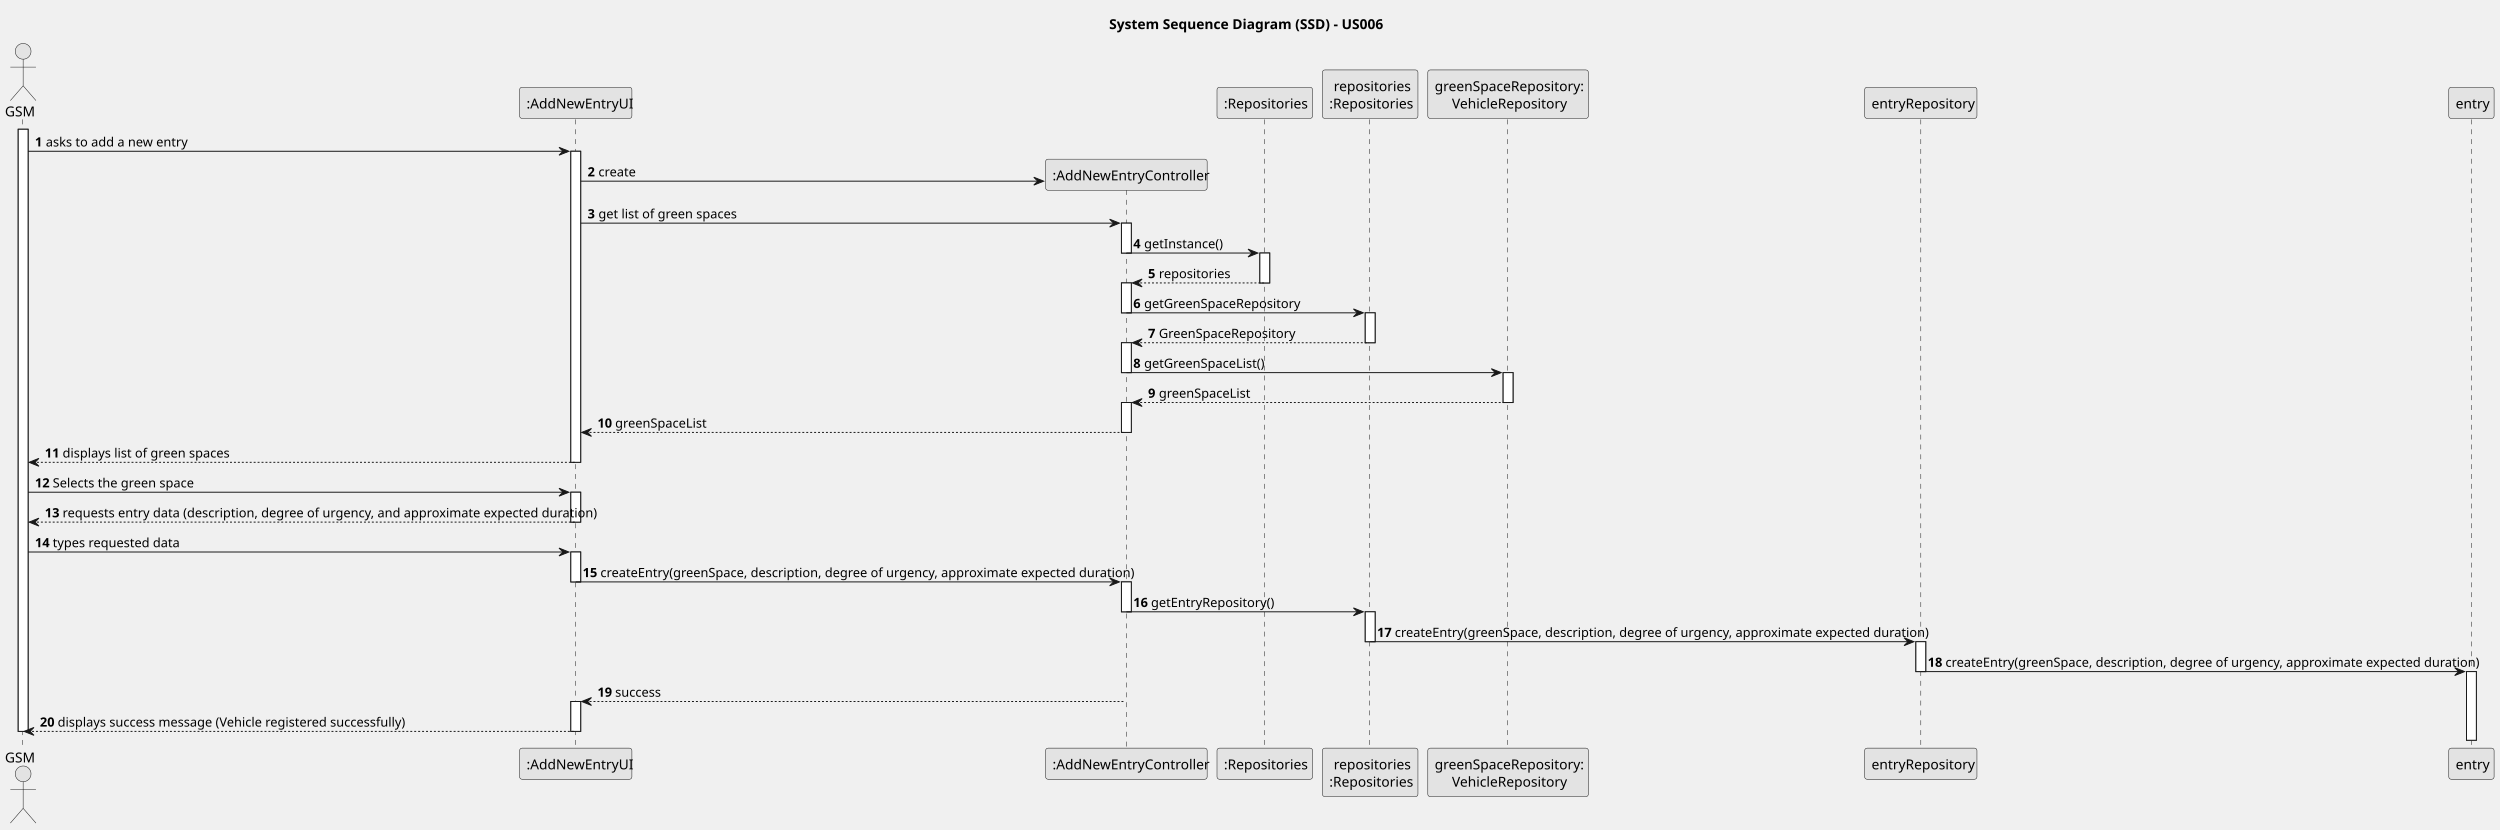
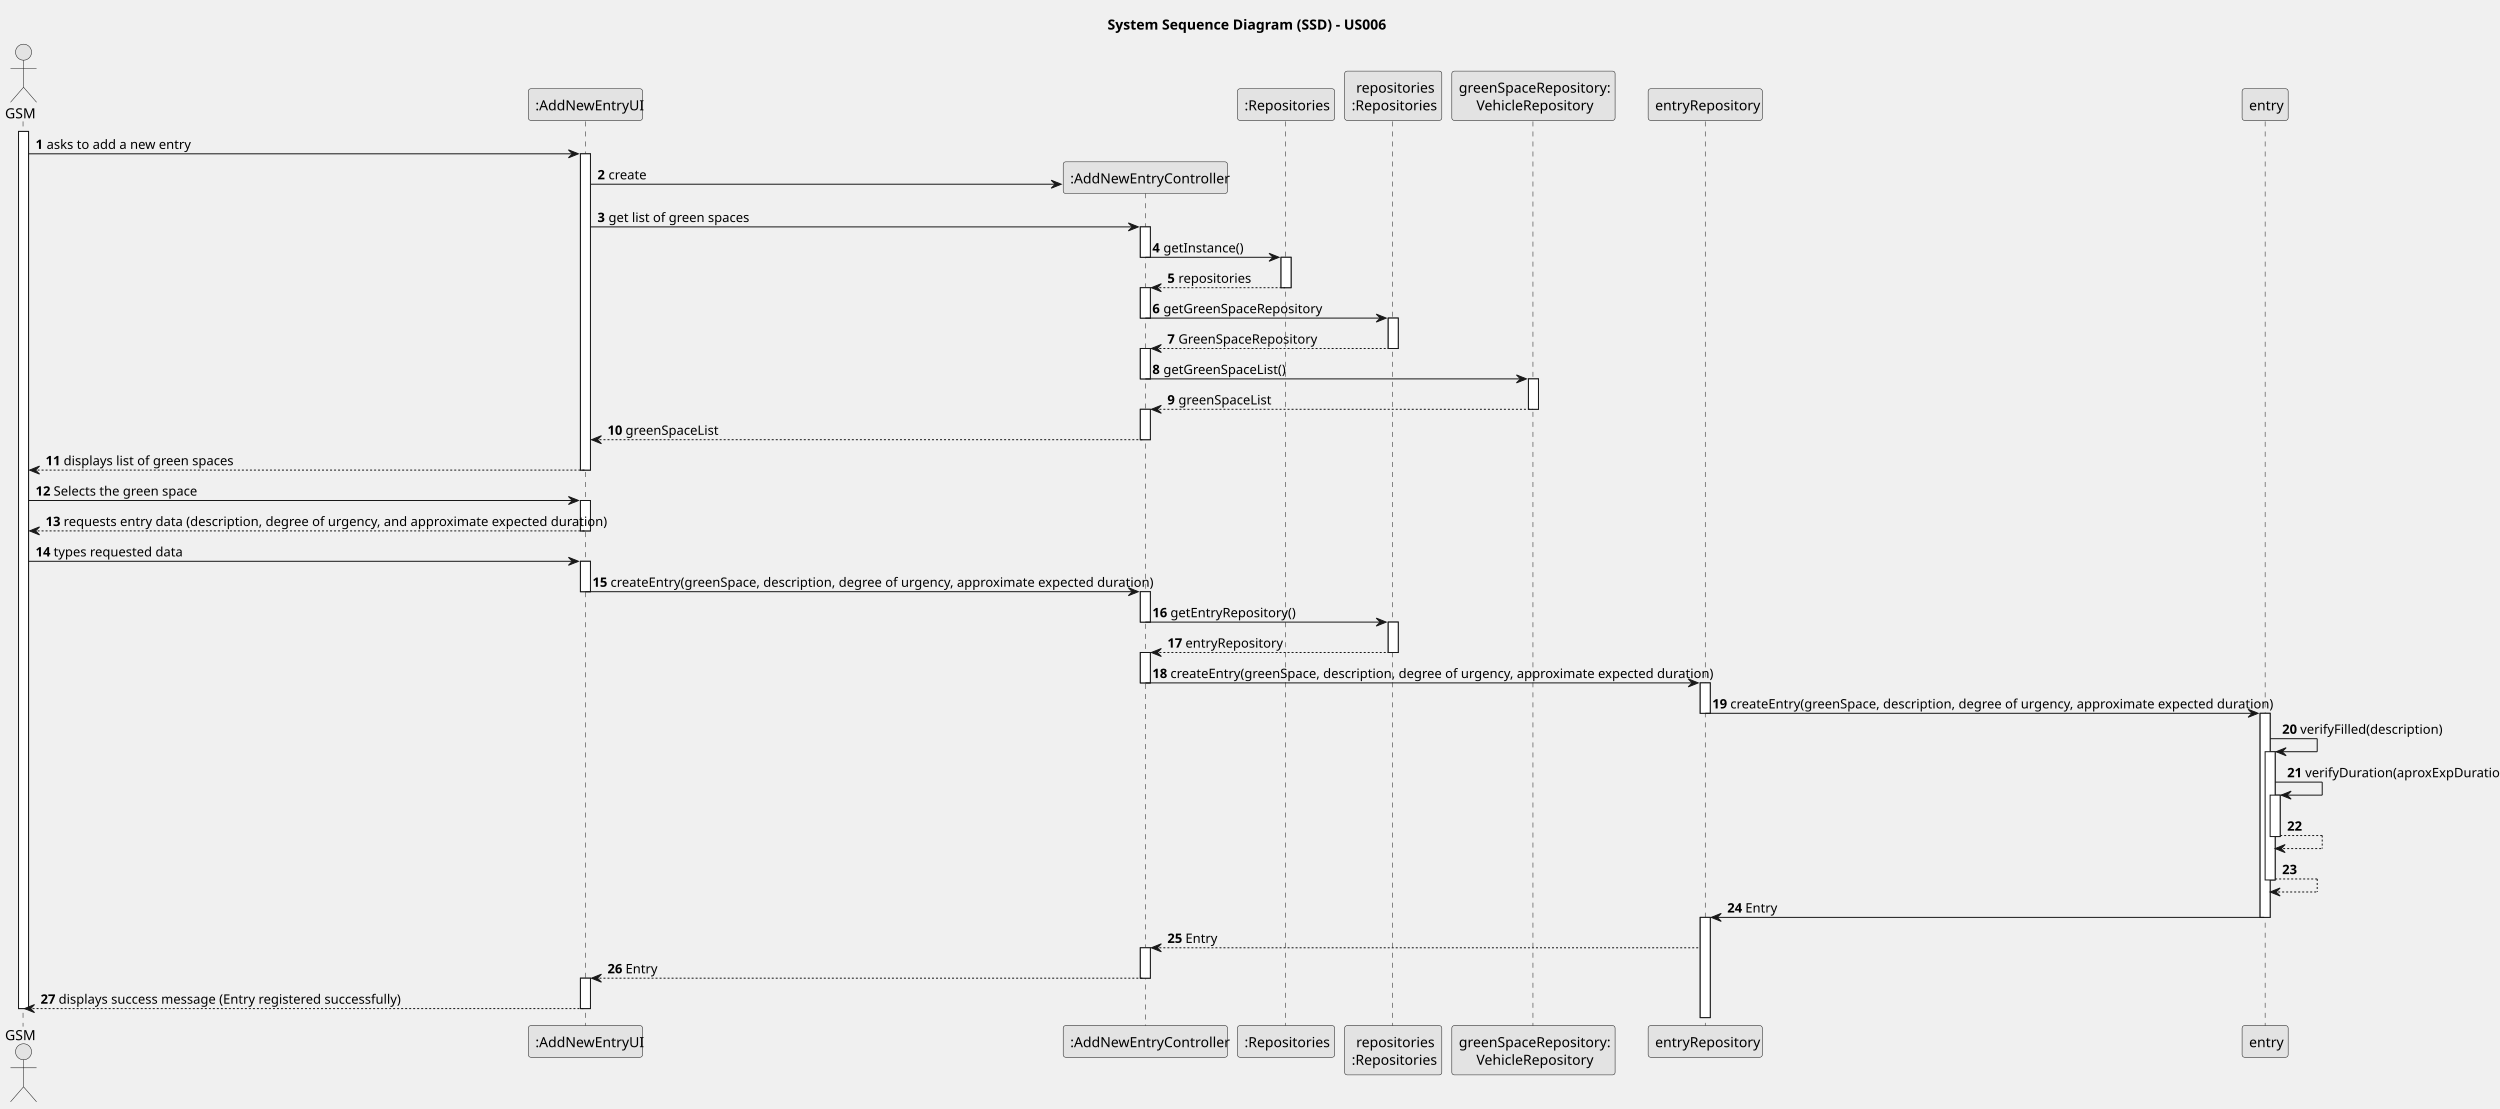
- <svg xmlns="http://www.w3.org/2000/svg" contentStyleType="text/css" height="842px" preserveAspectRatio="none" style="width:2538px;height:842px;background:#FFFFFF;" version="1.1" viewBox="0 0 2538 842" width="2538px" zoomAndPan="magnify">
+ <svg xmlns="http://www.w3.org/2000/svg" contentStyleType="text/css" height="1107px" preserveAspectRatio="none" style="width:2496px;height:1107px;background:#FFFFFF;" version="1.1" viewBox="0 0 2496 1107" width="2496px" zoomAndPan="magnify">
  <defs />
  <g>
-     <text fill="#000000" font-family="sans-serif" font-size="14" font-weight="bold" lengthAdjust="spacing" textLength="284" x="1126" y="29.533">System Sequence Diagram (SSD) - US006</text>
-     <rect fill="#FFFFFF" height="611.289" style="stroke:#181818;stroke-width:1.0;" width="10" x="18.5" y="131.219" />
+     <text fill="#000000" font-family="sans-serif" font-size="14" font-weight="bold" lengthAdjust="spacing" textLength="284" x="1105.75" y="29.533">System Sequence Diagram (SSD) - US006</text>
+     <rect fill="#FFFFFF" height="875.75" style="stroke:#181818;stroke-width:1.0;" width="10" x="18.5" y="131.219" />
    <rect fill="#FFFFFF" height="315.773" style="stroke:#181818;stroke-width:1.0;" width="10" x="579.5" y="153.57" />
    <rect fill="#FFFFFF" height="30.352" style="stroke:#181818;stroke-width:1.0;" width="10" x="579.5" y="499.695" />
    <rect fill="#FFFFFF" height="30.352" style="stroke:#181818;stroke-width:1.0;" width="10" x="579.5" y="560.398" />
-     <rect fill="#FFFFFF" height="30.352" style="stroke:#181818;stroke-width:1.0;" width="10" x="579.5" y="712.156" />
+     <rect fill="#FFFFFF" height="30.352" style="stroke:#181818;stroke-width:1.0;" width="10" x="579.5" y="976.617" />
    <rect fill="#FFFFFF" height="30.352" style="stroke:#181818;stroke-width:1.0;" width="10" x="1138.5" y="226.531" />
    <rect fill="#FFFFFF" height="30.352" style="stroke:#181818;stroke-width:1.0;" width="10" x="1138.5" y="287.234" />
    <rect fill="#FFFFFF" height="30.352" style="stroke:#181818;stroke-width:1.0;" width="10" x="1138.5" y="347.938" />
    <rect fill="#FFFFFF" height="30.352" style="stroke:#181818;stroke-width:1.0;" width="10" x="1138.5" y="408.641" />
    <rect fill="#FFFFFF" height="30.352" style="stroke:#181818;stroke-width:1.0;" width="10" x="1138.5" y="590.75" />
+     <rect fill="#FFFFFF" height="30.352" style="stroke:#181818;stroke-width:1.0;" width="10" x="1138.5" y="651.453" />
+     <rect fill="#FFFFFF" height="30.352" style="stroke:#181818;stroke-width:1.0;" width="10" x="1138.5" y="946.266" />
    <rect fill="#FFFFFF" height="30.352" style="stroke:#181818;stroke-width:1.0;" width="10" x="1279" y="256.883" />
    <rect fill="#FFFFFF" height="30.352" style="stroke:#181818;stroke-width:1.0;" width="10" x="1386" y="317.586" />
    <rect fill="#FFFFFF" height="30.352" style="stroke:#181818;stroke-width:1.0;" width="10" x="1386" y="621.102" />
    <rect fill="#FFFFFF" height="30.352" style="stroke:#181818;stroke-width:1.0;" width="10" x="1526" y="378.289" />
-     <rect fill="#FFFFFF" height="30.352" style="stroke:#181818;stroke-width:1.0;" width="10" x="1945" y="651.453" />
-     <rect fill="#FFFFFF" height="69.703" style="stroke:#181818;stroke-width:1.0;" width="10" x="2504" y="681.805" />
-     <line style="stroke:#181818;stroke-width:0.5;stroke-dasharray:5.0,5.0;" x1="23" x2="23" y1="121.219" y2="760.508" />
-     <line style="stroke:#181818;stroke-width:0.5;stroke-dasharray:5.0,5.0;" x1="584.5" x2="584.5" y1="121.219" y2="760.508" />
-     <line style="stroke:#181818;stroke-width:0.5;stroke-dasharray:5.0,5.0;" x1="1143.5" x2="1143.5" y1="192.875" y2="760.508" />
-     <line style="stroke:#181818;stroke-width:0.5;stroke-dasharray:5.0,5.0;" x1="1283.5" x2="1283.5" y1="121.219" y2="760.508" />
-     <line style="stroke:#181818;stroke-width:0.5;stroke-dasharray:5.0,5.0;" x1="1390.5" x2="1390.5" y1="121.219" y2="760.508" />
-     <line style="stroke:#181818;stroke-width:0.5;stroke-dasharray:5.0,5.0;" x1="1530.5" x2="1530.5" y1="121.219" y2="760.508" />
-     <line style="stroke:#181818;stroke-width:0.5;stroke-dasharray:5.0,5.0;" x1="1950" x2="1950" y1="121.219" y2="760.508" />
-     <line style="stroke:#181818;stroke-width:0.5;stroke-dasharray:5.0,5.0;" x1="2509" x2="2509" y1="121.219" y2="760.508" />
+     <rect fill="#FFFFFF" height="30.352" style="stroke:#181818;stroke-width:1.0;" width="10" x="1697.5" y="681.805" />
+     <rect fill="#FFFFFF" height="100.055" style="stroke:#181818;stroke-width:1.0;" width="10" x="1697.5" y="915.914" />
+     <rect fill="#FFFFFF" height="203.758" style="stroke:#181818;stroke-width:1.0;" width="10" x="2256.5" y="712.156" />
+     <rect fill="#FFFFFF" height="128.055" style="stroke:#181818;stroke-width:1.0;" width="10" x="2261.5" y="750.508" />
+     <rect fill="#FFFFFF" height="41.352" style="stroke:#181818;stroke-width:1.0;" width="10" x="2266.5" y="793.859" />
+     <line style="stroke:#181818;stroke-width:0.5;stroke-dasharray:5.0,5.0;" x1="23" x2="23" y1="121.219" y2="1024.969" />
+     <line style="stroke:#181818;stroke-width:0.5;stroke-dasharray:5.0,5.0;" x1="584.5" x2="584.5" y1="121.219" y2="1024.969" />
+     <line style="stroke:#181818;stroke-width:0.5;stroke-dasharray:5.0,5.0;" x1="1143.5" x2="1143.5" y1="192.875" y2="1024.969" />
+     <line style="stroke:#181818;stroke-width:0.5;stroke-dasharray:5.0,5.0;" x1="1283.5" x2="1283.5" y1="121.219" y2="1024.969" />
+     <line style="stroke:#181818;stroke-width:0.5;stroke-dasharray:5.0,5.0;" x1="1390.5" x2="1390.5" y1="121.219" y2="1024.969" />
+     <line style="stroke:#181818;stroke-width:0.5;stroke-dasharray:5.0,5.0;" x1="1530.5" x2="1530.5" y1="121.219" y2="1024.969" />
+     <line style="stroke:#181818;stroke-width:0.5;stroke-dasharray:5.0,5.0;" x1="1702.5" x2="1702.5" y1="121.219" y2="1024.969" />
+     <line style="stroke:#181818;stroke-width:0.5;stroke-dasharray:5.0,5.0;" x1="2261.5" x2="2261.5" y1="121.219" y2="1024.969" />
    <text fill="#000000" font-family="sans-serif" font-size="14" lengthAdjust="spacing" textLength="31" x="5" y="118.143">GSM</text>
    <ellipse cx="23.5" cy="52.109" fill="#E3E3E3" rx="8" ry="8" style="stroke:#181818;stroke-width:0.5;" />
    <path d="M23.5,60.109 L23.5,87.109 M10.5,68.109 L36.5,68.109 M23.5,87.109 L10.5,102.109 M23.5,87.109 L36.5,102.109 " fill="none" style="stroke:#181818;stroke-width:0.5;" />
-     <text fill="#000000" font-family="sans-serif" font-size="14" lengthAdjust="spacing" textLength="31" x="5" y="774.041">GSM</text>
-     <ellipse cx="23.5" cy="785.617" fill="#E3E3E3" rx="8" ry="8" style="stroke:#181818;stroke-width:0.5;" />
-     <path d="M23.5,793.617 L23.5,820.617 M10.5,801.617 L36.5,801.617 M23.5,820.617 L10.5,835.617 M23.5,820.617 L36.5,835.617 " fill="none" style="stroke:#181818;stroke-width:0.5;" />
+     <text fill="#000000" font-family="sans-serif" font-size="14" lengthAdjust="spacing" textLength="31" x="5" y="1038.502">GSM</text>
+     <ellipse cx="23.5" cy="1050.078" fill="#E3E3E3" rx="8" ry="8" style="stroke:#181818;stroke-width:0.5;" />
+     <path d="M23.5,1058.078 L23.5,1085.078 M10.5,1066.078 L36.5,1066.078 M23.5,1085.078 L10.5,1100.078 M23.5,1085.078 L36.5,1100.078 " fill="none" style="stroke:#181818;stroke-width:0.5;" />
    <rect fill="#E3E3E3" height="31.609" rx="2.5" ry="2.5" style="stroke:#181818;stroke-width:0.5;" width="114" x="527.5" y="88.609" />
    <text fill="#000000" font-family="sans-serif" font-size="14" lengthAdjust="spacing" textLength="100" x="534.5" y="110.143">:AddNewEntryUI</text>
-     <rect fill="#E3E3E3" height="31.609" rx="2.5" ry="2.5" style="stroke:#181818;stroke-width:0.5;" width="114" x="527.5" y="759.508" />
-     <text fill="#000000" font-family="sans-serif" font-size="14" lengthAdjust="spacing" textLength="100" x="534.5" y="781.041">:AddNewEntryUI</text>
-     <rect fill="#E3E3E3" height="31.609" rx="2.5" ry="2.5" style="stroke:#181818;stroke-width:0.5;" width="164" x="1061.5" y="759.508" />
-     <text fill="#000000" font-family="sans-serif" font-size="14" lengthAdjust="spacing" textLength="150" x="1068.5" y="781.041">:AddNewEntryController</text>
+     <rect fill="#E3E3E3" height="31.609" rx="2.5" ry="2.5" style="stroke:#181818;stroke-width:0.5;" width="114" x="527.5" y="1023.969" />
+     <text fill="#000000" font-family="sans-serif" font-size="14" lengthAdjust="spacing" textLength="100" x="534.5" y="1045.502">:AddNewEntryUI</text>
+     <rect fill="#E3E3E3" height="31.609" rx="2.5" ry="2.5" style="stroke:#181818;stroke-width:0.5;" width="164" x="1061.5" y="1023.969" />
+     <text fill="#000000" font-family="sans-serif" font-size="14" lengthAdjust="spacing" textLength="150" x="1068.5" y="1045.502">:AddNewEntryController</text>
    <rect fill="#E3E3E3" height="31.609" rx="2.5" ry="2.5" style="stroke:#181818;stroke-width:0.5;" width="97" x="1235.5" y="88.609" />
    <text fill="#000000" font-family="sans-serif" font-size="14" lengthAdjust="spacing" textLength="83" x="1242.5" y="110.143">:Repositories</text>
-     <rect fill="#E3E3E3" height="31.609" rx="2.5" ry="2.5" style="stroke:#181818;stroke-width:0.5;" width="97" x="1235.5" y="759.508" />
-     <text fill="#000000" font-family="sans-serif" font-size="14" lengthAdjust="spacing" textLength="83" x="1242.5" y="781.041">:Repositories</text>
+     <rect fill="#E3E3E3" height="31.609" rx="2.5" ry="2.5" style="stroke:#181818;stroke-width:0.5;" width="97" x="1235.5" y="1023.969" />
+     <text fill="#000000" font-family="sans-serif" font-size="14" lengthAdjust="spacing" textLength="83" x="1242.5" y="1045.502">:Repositories</text>
    <rect fill="#E3E3E3" height="49.219" rx="2.5" ry="2.5" style="stroke:#181818;stroke-width:0.5;" width="97" x="1342.5" y="71" />
    <text fill="#000000" font-family="sans-serif" font-size="14" lengthAdjust="spacing" textLength="74" x="1354" y="92.533">repositories</text>
    <text fill="#000000" font-family="sans-serif" font-size="14" lengthAdjust="spacing" textLength="83" x="1349.5" y="110.143">:Repositories</text>
-     <rect fill="#E3E3E3" height="49.219" rx="2.5" ry="2.5" style="stroke:#181818;stroke-width:0.5;" width="97" x="1342.5" y="759.508" />
-     <text fill="#000000" font-family="sans-serif" font-size="14" lengthAdjust="spacing" textLength="74" x="1354" y="781.041">repositories</text>
-     <text fill="#000000" font-family="sans-serif" font-size="14" lengthAdjust="spacing" textLength="83" x="1349.5" y="798.65">:Repositories</text>
+     <rect fill="#E3E3E3" height="49.219" rx="2.5" ry="2.5" style="stroke:#181818;stroke-width:0.5;" width="97" x="1342.5" y="1023.969" />
+     <text fill="#000000" font-family="sans-serif" font-size="14" lengthAdjust="spacing" textLength="74" x="1354" y="1045.502">repositories</text>
+     <text fill="#000000" font-family="sans-serif" font-size="14" lengthAdjust="spacing" textLength="83" x="1349.5" y="1063.111">:Repositories</text>
    <rect fill="#E3E3E3" height="49.219" rx="2.5" ry="2.5" style="stroke:#181818;stroke-width:0.5;" width="163" x="1449.5" y="71" />
    <text fill="#000000" font-family="sans-serif" font-size="14" lengthAdjust="spacing" textLength="149" x="1456.5" y="92.533">greenSpaceRepository:</text>
    <text fill="#000000" font-family="sans-serif" font-size="14" lengthAdjust="spacing" textLength="114" x="1474" y="110.143">VehicleRepository</text>
-     <rect fill="#E3E3E3" height="49.219" rx="2.5" ry="2.5" style="stroke:#181818;stroke-width:0.5;" width="163" x="1449.5" y="759.508" />
-     <text fill="#000000" font-family="sans-serif" font-size="14" lengthAdjust="spacing" textLength="149" x="1456.5" y="781.041">greenSpaceRepository:</text>
-     <text fill="#000000" font-family="sans-serif" font-size="14" lengthAdjust="spacing" textLength="114" x="1474" y="798.65">VehicleRepository</text>
-     <rect fill="#E3E3E3" height="31.609" rx="2.5" ry="2.5" style="stroke:#181818;stroke-width:0.5;" width="114" x="1893" y="88.609" />
-     <text fill="#000000" font-family="sans-serif" font-size="14" lengthAdjust="spacing" textLength="100" x="1900" y="110.143">entryRepository</text>
-     <rect fill="#E3E3E3" height="31.609" rx="2.5" ry="2.5" style="stroke:#181818;stroke-width:0.5;" width="114" x="1893" y="759.508" />
-     <text fill="#000000" font-family="sans-serif" font-size="14" lengthAdjust="spacing" textLength="100" x="1900" y="781.041">entryRepository</text>
-     <rect fill="#E3E3E3" height="31.609" rx="2.5" ry="2.5" style="stroke:#181818;stroke-width:0.5;" width="46" x="2486" y="88.609" />
-     <text fill="#000000" font-family="sans-serif" font-size="14" lengthAdjust="spacing" textLength="32" x="2493" y="110.143">entry</text>
-     <rect fill="#E3E3E3" height="31.609" rx="2.5" ry="2.5" style="stroke:#181818;stroke-width:0.5;" width="46" x="2486" y="759.508" />
-     <text fill="#000000" font-family="sans-serif" font-size="14" lengthAdjust="spacing" textLength="32" x="2493" y="781.041">entry</text>
-     <rect fill="#FFFFFF" height="611.289" style="stroke:#181818;stroke-width:1.0;" width="10" x="18.5" y="131.219" />
+     <rect fill="#E3E3E3" height="49.219" rx="2.5" ry="2.5" style="stroke:#181818;stroke-width:0.5;" width="163" x="1449.5" y="1023.969" />
+     <text fill="#000000" font-family="sans-serif" font-size="14" lengthAdjust="spacing" textLength="149" x="1456.5" y="1045.502">greenSpaceRepository:</text>
+     <text fill="#000000" font-family="sans-serif" font-size="14" lengthAdjust="spacing" textLength="114" x="1474" y="1063.111">VehicleRepository</text>
+     <rect fill="#E3E3E3" height="31.609" rx="2.5" ry="2.5" style="stroke:#181818;stroke-width:0.5;" width="114" x="1645.5" y="88.609" />
+     <text fill="#000000" font-family="sans-serif" font-size="14" lengthAdjust="spacing" textLength="100" x="1652.5" y="110.143">entryRepository</text>
+     <rect fill="#E3E3E3" height="31.609" rx="2.5" ry="2.5" style="stroke:#181818;stroke-width:0.5;" width="114" x="1645.5" y="1023.969" />
+     <text fill="#000000" font-family="sans-serif" font-size="14" lengthAdjust="spacing" textLength="100" x="1652.5" y="1045.502">entryRepository</text>
+     <rect fill="#E3E3E3" height="31.609" rx="2.5" ry="2.5" style="stroke:#181818;stroke-width:0.5;" width="46" x="2238.5" y="88.609" />
+     <text fill="#000000" font-family="sans-serif" font-size="14" lengthAdjust="spacing" textLength="32" x="2245.5" y="110.143">entry</text>
+     <rect fill="#E3E3E3" height="31.609" rx="2.5" ry="2.5" style="stroke:#181818;stroke-width:0.5;" width="46" x="2238.5" y="1023.969" />
+     <text fill="#000000" font-family="sans-serif" font-size="14" lengthAdjust="spacing" textLength="32" x="2245.5" y="1045.502">entry</text>
+     <rect fill="#FFFFFF" height="875.75" style="stroke:#181818;stroke-width:1.0;" width="10" x="18.5" y="131.219" />
    <rect fill="#FFFFFF" height="315.773" style="stroke:#181818;stroke-width:1.0;" width="10" x="579.5" y="153.57" />
    <rect fill="#FFFFFF" height="30.352" style="stroke:#181818;stroke-width:1.0;" width="10" x="579.5" y="499.695" />
    <rect fill="#FFFFFF" height="30.352" style="stroke:#181818;stroke-width:1.0;" width="10" x="579.5" y="560.398" />
-     <rect fill="#FFFFFF" height="30.352" style="stroke:#181818;stroke-width:1.0;" width="10" x="579.5" y="712.156" />
+     <rect fill="#FFFFFF" height="30.352" style="stroke:#181818;stroke-width:1.0;" width="10" x="579.5" y="976.617" />
    <rect fill="#FFFFFF" height="30.352" style="stroke:#181818;stroke-width:1.0;" width="10" x="1138.5" y="226.531" />
    <rect fill="#FFFFFF" height="30.352" style="stroke:#181818;stroke-width:1.0;" width="10" x="1138.5" y="287.234" />
    <rect fill="#FFFFFF" height="30.352" style="stroke:#181818;stroke-width:1.0;" width="10" x="1138.5" y="347.938" />
    <rect fill="#FFFFFF" height="30.352" style="stroke:#181818;stroke-width:1.0;" width="10" x="1138.5" y="408.641" />
    <rect fill="#FFFFFF" height="30.352" style="stroke:#181818;stroke-width:1.0;" width="10" x="1138.5" y="590.75" />
+     <rect fill="#FFFFFF" height="30.352" style="stroke:#181818;stroke-width:1.0;" width="10" x="1138.5" y="651.453" />
+     <rect fill="#FFFFFF" height="30.352" style="stroke:#181818;stroke-width:1.0;" width="10" x="1138.5" y="946.266" />
    <rect fill="#FFFFFF" height="30.352" style="stroke:#181818;stroke-width:1.0;" width="10" x="1279" y="256.883" />
    <rect fill="#FFFFFF" height="30.352" style="stroke:#181818;stroke-width:1.0;" width="10" x="1386" y="317.586" />
    <rect fill="#FFFFFF" height="30.352" style="stroke:#181818;stroke-width:1.0;" width="10" x="1386" y="621.102" />
    <rect fill="#FFFFFF" height="30.352" style="stroke:#181818;stroke-width:1.0;" width="10" x="1526" y="378.289" />
-     <rect fill="#FFFFFF" height="30.352" style="stroke:#181818;stroke-width:1.0;" width="10" x="1945" y="651.453" />
-     <rect fill="#FFFFFF" height="69.703" style="stroke:#181818;stroke-width:1.0;" width="10" x="2504" y="681.805" />
+     <rect fill="#FFFFFF" height="30.352" style="stroke:#181818;stroke-width:1.0;" width="10" x="1697.5" y="681.805" />
+     <rect fill="#FFFFFF" height="100.055" style="stroke:#181818;stroke-width:1.0;" width="10" x="1697.5" y="915.914" />
+     <rect fill="#FFFFFF" height="203.758" style="stroke:#181818;stroke-width:1.0;" width="10" x="2256.5" y="712.156" />
+     <rect fill="#FFFFFF" height="128.055" style="stroke:#181818;stroke-width:1.0;" width="10" x="2261.5" y="750.508" />
+     <rect fill="#FFFFFF" height="41.352" style="stroke:#181818;stroke-width:1.0;" width="10" x="2266.5" y="793.859" />
    <polygon fill="#181818" points="567.5,149.57,577.5,153.57,567.5,157.57,571.5,153.57" style="stroke:#181818;stroke-width:1.0;" />
    <line style="stroke:#181818;stroke-width:1.0;" x1="28.5" x2="573.5" y1="153.57" y2="153.57" />
    <text fill="#000000" font-family="sans-serif" font-size="13" font-weight="bold" lengthAdjust="spacing" textLength="7" x="35.5" y="148.714">1</text>
    <text fill="#000000" font-family="sans-serif" font-size="13" lengthAdjust="spacing" textLength="139" x="46.5" y="148.714">asks to add a new entry</text>
    <polygon fill="#181818" points="1049.5,179.922,1059.5,183.922,1049.5,187.922,1053.5,183.922" style="stroke:#181818;stroke-width:1.0;" />
    <line style="stroke:#181818;stroke-width:1.0;" x1="589.5" x2="1055.5" y1="183.922" y2="183.922" />
    <text fill="#000000" font-family="sans-serif" font-size="13" font-weight="bold" lengthAdjust="spacing" textLength="7" x="596.5" y="179.065">2</text>
    <text fill="#000000" font-family="sans-serif" font-size="13" lengthAdjust="spacing" textLength="36" x="607.5" y="179.065">create</text>
    <rect fill="#E3E3E3" height="31.609" rx="2.5" ry="2.5" style="stroke:#181818;stroke-width:0.5;" width="164" x="1061.5" y="161.57" />
    <text fill="#000000" font-family="sans-serif" font-size="14" lengthAdjust="spacing" textLength="150" x="1068.5" y="183.103">:AddNewEntryController</text>
    <polygon fill="#181818" points="1126.5,222.531,1136.5,226.531,1126.5,230.531,1130.5,226.531" style="stroke:#181818;stroke-width:1.0;" />
    <line style="stroke:#181818;stroke-width:1.0;" x1="589.5" x2="1132.5" y1="226.531" y2="226.531" />
    <text fill="#000000" font-family="sans-serif" font-size="13" font-weight="bold" lengthAdjust="spacing" textLength="7" x="596.5" y="221.675">3</text>
    <text fill="#000000" font-family="sans-serif" font-size="13" lengthAdjust="spacing" textLength="135" x="607.5" y="221.675">get list of green spaces</text>
    <polygon fill="#181818" points="1267,252.883,1277,256.883,1267,260.883,1271,256.883" style="stroke:#181818;stroke-width:1.0;" />
    <line style="stroke:#181818;stroke-width:1.0;" x1="1143.5" x2="1273" y1="256.883" y2="256.883" />
    <text fill="#000000" font-family="sans-serif" font-size="13" font-weight="bold" lengthAdjust="spacing" textLength="7" x="1150.5" y="252.026">4</text>
    <text fill="#000000" font-family="sans-serif" font-size="13" lengthAdjust="spacing" textLength="75" x="1161.5" y="252.026">getInstance()</text>
    <polygon fill="#181818" points="1159.5,283.234,1149.5,287.234,1159.5,291.234,1155.5,287.234" style="stroke:#181818;stroke-width:1.0;" />
    <line style="stroke:#181818;stroke-width:1.0;stroke-dasharray:2.0,2.0;" x1="1153.5" x2="1283" y1="287.234" y2="287.234" />
    <text fill="#000000" font-family="sans-serif" font-size="13" font-weight="bold" lengthAdjust="spacing" textLength="7" x="1165.5" y="282.378">5</text>
    <text fill="#000000" font-family="sans-serif" font-size="13" lengthAdjust="spacing" textLength="67" x="1176.5" y="282.378">repositories</text>
    <polygon fill="#181818" points="1374,313.586,1384,317.586,1374,321.586,1378,317.586" style="stroke:#181818;stroke-width:1.0;" />
    <line style="stroke:#181818;stroke-width:1.0;" x1="1143.5" x2="1380" y1="317.586" y2="317.586" />
    <text fill="#000000" font-family="sans-serif" font-size="13" font-weight="bold" lengthAdjust="spacing" textLength="7" x="1150.5" y="312.729">6</text>
    <text fill="#000000" font-family="sans-serif" font-size="13" lengthAdjust="spacing" textLength="152" x="1161.5" y="312.729">getGreenSpaceRepository</text>
    <polygon fill="#181818" points="1159.5,343.938,1149.5,347.938,1159.5,351.938,1155.5,347.938" style="stroke:#181818;stroke-width:1.0;" />
    <line style="stroke:#181818;stroke-width:1.0;stroke-dasharray:2.0,2.0;" x1="1153.5" x2="1390" y1="347.938" y2="347.938" />
    <text fill="#000000" font-family="sans-serif" font-size="13" font-weight="bold" lengthAdjust="spacing" textLength="7" x="1165.5" y="343.081">7</text>
    <text fill="#000000" font-family="sans-serif" font-size="13" lengthAdjust="spacing" textLength="134" x="1176.5" y="343.081">GreenSpaceRepository</text>
    <polygon fill="#181818" points="1514,374.289,1524,378.289,1514,382.289,1518,378.289" style="stroke:#181818;stroke-width:1.0;" />
    <line style="stroke:#181818;stroke-width:1.0;" x1="1143.5" x2="1520" y1="378.289" y2="378.289" />
    <text fill="#000000" font-family="sans-serif" font-size="13" font-weight="bold" lengthAdjust="spacing" textLength="7" x="1150.5" y="373.433">8</text>
    <text fill="#000000" font-family="sans-serif" font-size="13" lengthAdjust="spacing" textLength="119" x="1161.5" y="373.433">getGreenSpaceList()</text>
    <polygon fill="#181818" points="1159.5,404.641,1149.5,408.641,1159.5,412.641,1155.5,408.641" style="stroke:#181818;stroke-width:1.0;" />
    <line style="stroke:#181818;stroke-width:1.0;stroke-dasharray:2.0,2.0;" x1="1153.5" x2="1530" y1="408.641" y2="408.641" />
    <text fill="#000000" font-family="sans-serif" font-size="13" font-weight="bold" lengthAdjust="spacing" textLength="7" x="1165.5" y="403.784">9</text>
    <text fill="#000000" font-family="sans-serif" font-size="13" lengthAdjust="spacing" textLength="90" x="1176.5" y="403.784">greenSpaceList</text>
    <polygon fill="#181818" points="600.5,434.992,590.5,438.992,600.5,442.992,596.5,438.992" style="stroke:#181818;stroke-width:1.0;" />
    <line style="stroke:#181818;stroke-width:1.0;stroke-dasharray:2.0,2.0;" x1="594.5" x2="1142.5" y1="438.992" y2="438.992" />
    <text fill="#000000" font-family="sans-serif" font-size="13" font-weight="bold" lengthAdjust="spacing" textLength="14" x="606.5" y="434.136">10</text>
    <text fill="#000000" font-family="sans-serif" font-size="13" lengthAdjust="spacing" textLength="90" x="624.5" y="434.136">greenSpaceList</text>
    <polygon fill="#181818" points="39.5,465.344,29.5,469.344,39.5,473.344,35.5,469.344" style="stroke:#181818;stroke-width:1.0;" />
    <line style="stroke:#181818;stroke-width:1.0;stroke-dasharray:2.0,2.0;" x1="33.5" x2="583.5" y1="469.344" y2="469.344" />
    <text fill="#000000" font-family="sans-serif" font-size="13" font-weight="bold" lengthAdjust="spacing" textLength="14" x="45.5" y="464.487">11</text>
    <text fill="#000000" font-family="sans-serif" font-size="13" lengthAdjust="spacing" textLength="165" x="63.5" y="464.487">displays list of green spaces</text>
    <polygon fill="#181818" points="567.5,495.695,577.5,499.695,567.5,503.695,571.5,499.695" style="stroke:#181818;stroke-width:1.0;" />
    <line style="stroke:#181818;stroke-width:1.0;" x1="28.5" x2="573.5" y1="499.695" y2="499.695" />
    <text fill="#000000" font-family="sans-serif" font-size="13" font-weight="bold" lengthAdjust="spacing" textLength="14" x="35.5" y="494.839">12</text>
    <text fill="#000000" font-family="sans-serif" font-size="13" lengthAdjust="spacing" textLength="141" x="53.5" y="494.839">Selects the green space</text>
    <polygon fill="#181818" points="39.5,526.047,29.5,530.047,39.5,534.047,35.5,530.047" style="stroke:#181818;stroke-width:1.0;" />
    <line style="stroke:#181818;stroke-width:1.0;stroke-dasharray:2.0,2.0;" x1="33.5" x2="583.5" y1="530.047" y2="530.047" />
    <text fill="#000000" font-family="sans-serif" font-size="13" font-weight="bold" lengthAdjust="spacing" textLength="14" x="45.5" y="525.19">13</text>
    <text fill="#000000" font-family="sans-serif" font-size="13" lengthAdjust="spacing" textLength="509" x="63.5" y="525.19">requests entry data (description, degree of urgency, and approximate expected duration)</text>
    <polygon fill="#181818" points="567.5,556.398,577.5,560.398,567.5,564.398,571.5,560.398" style="stroke:#181818;stroke-width:1.0;" />
    <line style="stroke:#181818;stroke-width:1.0;" x1="28.5" x2="573.5" y1="560.398" y2="560.398" />
    <text fill="#000000" font-family="sans-serif" font-size="13" font-weight="bold" lengthAdjust="spacing" textLength="14" x="35.5" y="555.542">14</text>
    <text fill="#000000" font-family="sans-serif" font-size="13" lengthAdjust="spacing" textLength="122" x="53.5" y="555.542">types requested data</text>
    <polygon fill="#181818" points="1126.5,586.75,1136.5,590.75,1126.5,594.75,1130.5,590.75" style="stroke:#181818;stroke-width:1.0;" />
    <line style="stroke:#181818;stroke-width:1.0;" x1="584.5" x2="1132.5" y1="590.75" y2="590.75" />
    <text fill="#000000" font-family="sans-serif" font-size="13" font-weight="bold" lengthAdjust="spacing" textLength="14" x="591.5" y="585.894">15</text>
    <text fill="#000000" font-family="sans-serif" font-size="13" lengthAdjust="spacing" textLength="512" x="609.5" y="585.894">createEntry(greenSpace, description, degree of urgency, approximate expected duration)</text>
    <polygon fill="#181818" points="1374,617.102,1384,621.102,1374,625.102,1378,621.102" style="stroke:#181818;stroke-width:1.0;" />
    <line style="stroke:#181818;stroke-width:1.0;" x1="1143.5" x2="1380" y1="621.102" y2="621.102" />
    <text fill="#000000" font-family="sans-serif" font-size="13" font-weight="bold" lengthAdjust="spacing" textLength="14" x="1150.5" y="616.245">16</text>
    <text fill="#000000" font-family="sans-serif" font-size="13" lengthAdjust="spacing" textLength="119" x="1168.5" y="616.245">getEntryRepository()</text>
-     <polygon fill="#181818" points="1933,647.453,1943,651.453,1933,655.453,1937,651.453" style="stroke:#181818;stroke-width:1.0;" />
-     <line style="stroke:#181818;stroke-width:1.0;" x1="1391" x2="1939" y1="651.453" y2="651.453" />
-     <text fill="#000000" font-family="sans-serif" font-size="13" font-weight="bold" lengthAdjust="spacing" textLength="14" x="1398" y="646.597">17</text>
-     <text fill="#000000" font-family="sans-serif" font-size="13" lengthAdjust="spacing" textLength="512" x="1416" y="646.597">createEntry(greenSpace, description, degree of urgency, approximate expected duration)</text>
-     <polygon fill="#181818" points="2492,677.805,2502,681.805,2492,685.805,2496,681.805" style="stroke:#181818;stroke-width:1.0;" />
-     <line style="stroke:#181818;stroke-width:1.0;" x1="1950" x2="2498" y1="681.805" y2="681.805" />
-     <text fill="#000000" font-family="sans-serif" font-size="13" font-weight="bold" lengthAdjust="spacing" textLength="14" x="1957" y="676.948">18</text>
-     <text fill="#000000" font-family="sans-serif" font-size="13" lengthAdjust="spacing" textLength="512" x="1975" y="676.948">createEntry(greenSpace, description, degree of urgency, approximate expected duration)</text>
-     <polygon fill="#181818" points="600.5,708.156,590.5,712.156,600.5,716.156,596.5,712.156" style="stroke:#181818;stroke-width:1.0;" />
-     <line style="stroke:#181818;stroke-width:1.0;stroke-dasharray:2.0,2.0;" x1="594.5" x2="1142.5" y1="712.156" y2="712.156" />
-     <text fill="#000000" font-family="sans-serif" font-size="13" font-weight="bold" lengthAdjust="spacing" textLength="14" x="606.5" y="707.3">19</text>
-     <text fill="#000000" font-family="sans-serif" font-size="13" lengthAdjust="spacing" textLength="49" x="624.5" y="707.3">success</text>
-     <polygon fill="#181818" points="34.5,738.508,24.5,742.508,34.5,746.508,30.5,742.508" style="stroke:#181818;stroke-width:1.0;" />
-     <line style="stroke:#181818;stroke-width:1.0;stroke-dasharray:2.0,2.0;" x1="28.5" x2="583.5" y1="742.508" y2="742.508" />
-     <text fill="#000000" font-family="sans-serif" font-size="13" font-weight="bold" lengthAdjust="spacing" textLength="14" x="40.5" y="737.651">20</text>
-     <text fill="#000000" font-family="sans-serif" font-size="13" lengthAdjust="spacing" textLength="350" x="58.5" y="737.651">displays success message (Vehicle registered successfully)</text>
+     <polygon fill="#181818" points="1159.5,647.453,1149.5,651.453,1159.5,655.453,1155.5,651.453" style="stroke:#181818;stroke-width:1.0;" />
+     <line style="stroke:#181818;stroke-width:1.0;stroke-dasharray:2.0,2.0;" x1="1153.5" x2="1390" y1="651.453" y2="651.453" />
+     <text fill="#000000" font-family="sans-serif" font-size="13" font-weight="bold" lengthAdjust="spacing" textLength="14" x="1165.5" y="646.597">17</text>
+     <text fill="#000000" font-family="sans-serif" font-size="13" lengthAdjust="spacing" textLength="91" x="1183.5" y="646.597">entryRepository</text>
+     <polygon fill="#181818" points="1685.5,677.805,1695.5,681.805,1685.5,685.805,1689.5,681.805" style="stroke:#181818;stroke-width:1.0;" />
+     <line style="stroke:#181818;stroke-width:1.0;" x1="1143.5" x2="1691.5" y1="681.805" y2="681.805" />
+     <text fill="#000000" font-family="sans-serif" font-size="13" font-weight="bold" lengthAdjust="spacing" textLength="14" x="1150.5" y="676.948">18</text>
+     <text fill="#000000" font-family="sans-serif" font-size="13" lengthAdjust="spacing" textLength="512" x="1168.5" y="676.948">createEntry(greenSpace, description, degree of urgency, approximate expected duration)</text>
+     <polygon fill="#181818" points="2244.5,708.156,2254.5,712.156,2244.5,716.156,2248.5,712.156" style="stroke:#181818;stroke-width:1.0;" />
+     <line style="stroke:#181818;stroke-width:1.0;" x1="1702.5" x2="2250.5" y1="712.156" y2="712.156" />
+     <text fill="#000000" font-family="sans-serif" font-size="13" font-weight="bold" lengthAdjust="spacing" textLength="14" x="1709.5" y="707.3">19</text>
+     <text fill="#000000" font-family="sans-serif" font-size="13" lengthAdjust="spacing" textLength="512" x="1727.5" y="707.3">createEntry(greenSpace, description, degree of urgency, approximate expected duration)</text>
+     <line style="stroke:#181818;stroke-width:1.0;" x1="2266.5" x2="2313.5" y1="737.508" y2="737.508" />
+     <line style="stroke:#181818;stroke-width:1.0;" x1="2313.5" x2="2313.5" y1="737.508" y2="750.508" />
+     <line style="stroke:#181818;stroke-width:1.0;" x1="2272.5" x2="2313.5" y1="750.508" y2="750.508" />
+     <polygon fill="#181818" points="2282.5,746.508,2272.5,750.508,2282.5,754.508,2278.5,750.508" style="stroke:#181818;stroke-width:1.0;" />
+     <text fill="#000000" font-family="sans-serif" font-size="13" font-weight="bold" lengthAdjust="spacing" textLength="14" x="2278.5" y="732.651">20</text>
+     <text fill="#000000" font-family="sans-serif" font-size="13" lengthAdjust="spacing" textLength="131" x="2296.5" y="732.651">verifyFilled(description)</text>
+     <line style="stroke:#181818;stroke-width:1.0;" x1="2271.5" x2="2318.5" y1="780.859" y2="780.859" />
+     <line style="stroke:#181818;stroke-width:1.0;" x1="2318.5" x2="2318.5" y1="780.859" y2="793.859" />
+     <line style="stroke:#181818;stroke-width:1.0;" x1="2277.5" x2="2318.5" y1="793.859" y2="793.859" />
+     <polygon fill="#181818" points="2287.5,789.859,2277.5,793.859,2287.5,797.859,2283.5,793.859" style="stroke:#181818;stroke-width:1.0;" />
+     <text fill="#000000" font-family="sans-serif" font-size="13" font-weight="bold" lengthAdjust="spacing" textLength="14" x="2283.5" y="776.003">21</text>
+     <text fill="#000000" font-family="sans-serif" font-size="13" lengthAdjust="spacing" textLength="188" x="2301.5" y="776.003">verifyDuration(aproxExpDuration)</text>
+     <line style="stroke:#181818;stroke-width:1.0;stroke-dasharray:2.0,2.0;" x1="2276.5" x2="2318.5" y1="834.211" y2="834.211" />
+     <line style="stroke:#181818;stroke-width:1.0;stroke-dasharray:2.0,2.0;" x1="2318.5" x2="2318.5" y1="834.211" y2="847.211" />
+     <line style="stroke:#181818;stroke-width:1.0;stroke-dasharray:2.0,2.0;" x1="2271.5" x2="2318.5" y1="847.211" y2="847.211" />
+     <polygon fill="#181818" points="2281.5,843.211,2271.5,847.211,2281.5,851.211,2277.5,847.211" style="stroke:#181818;stroke-width:1.0;" />
+     <text fill="#000000" font-family="sans-serif" font-size="13" font-weight="bold" lengthAdjust="spacing" textLength="14" x="2283.5" y="829.355">22</text>
+     <text fill="#000000" font-family="sans-serif" font-size="13" lengthAdjust="spacing" textLength="4" x="2301.5" y="829.355"> </text>
+     <line style="stroke:#181818;stroke-width:1.0;stroke-dasharray:2.0,2.0;" x1="2271.5" x2="2313.5" y1="877.562" y2="877.562" />
+     <line style="stroke:#181818;stroke-width:1.0;stroke-dasharray:2.0,2.0;" x1="2313.5" x2="2313.5" y1="877.562" y2="890.562" />
+     <line style="stroke:#181818;stroke-width:1.0;stroke-dasharray:2.0,2.0;" x1="2266.5" x2="2313.5" y1="890.562" y2="890.562" />
+     <polygon fill="#181818" points="2276.5,886.562,2266.5,890.562,2276.5,894.562,2272.5,890.562" style="stroke:#181818;stroke-width:1.0;" />
+     <text fill="#000000" font-family="sans-serif" font-size="13" font-weight="bold" lengthAdjust="spacing" textLength="14" x="2278.5" y="872.706">23</text>
+     <text fill="#000000" font-family="sans-serif" font-size="13" lengthAdjust="spacing" textLength="4" x="2296.5" y="872.706"> </text>
+     <polygon fill="#181818" points="1718.5,911.914,1708.5,915.914,1718.5,919.914,1714.5,915.914" style="stroke:#181818;stroke-width:1.0;" />
+     <line style="stroke:#181818;stroke-width:1.0;" x1="1712.5" x2="2260.5" y1="915.914" y2="915.914" />
+     <text fill="#000000" font-family="sans-serif" font-size="13" font-weight="bold" lengthAdjust="spacing" textLength="14" x="1724.5" y="911.058">24</text>
+     <text fill="#000000" font-family="sans-serif" font-size="13" lengthAdjust="spacing" textLength="31" x="1742.5" y="911.058">Entry</text>
+     <polygon fill="#181818" points="1159.5,942.266,1149.5,946.266,1159.5,950.266,1155.5,946.266" style="stroke:#181818;stroke-width:1.0;" />
+     <line style="stroke:#181818;stroke-width:1.0;stroke-dasharray:2.0,2.0;" x1="1153.5" x2="1696.5" y1="946.266" y2="946.266" />
+     <text fill="#000000" font-family="sans-serif" font-size="13" font-weight="bold" lengthAdjust="spacing" textLength="14" x="1165.5" y="941.409">25</text>
+     <text fill="#000000" font-family="sans-serif" font-size="13" lengthAdjust="spacing" textLength="31" x="1183.5" y="941.409">Entry</text>
+     <polygon fill="#181818" points="600.5,972.617,590.5,976.617,600.5,980.617,596.5,976.617" style="stroke:#181818;stroke-width:1.0;" />
+     <line style="stroke:#181818;stroke-width:1.0;stroke-dasharray:2.0,2.0;" x1="594.5" x2="1142.5" y1="976.617" y2="976.617" />
+     <text fill="#000000" font-family="sans-serif" font-size="13" font-weight="bold" lengthAdjust="spacing" textLength="14" x="606.5" y="971.761">26</text>
+     <text fill="#000000" font-family="sans-serif" font-size="13" lengthAdjust="spacing" textLength="31" x="624.5" y="971.761">Entry</text>
+     <polygon fill="#181818" points="34.5,1002.969,24.5,1006.969,34.5,1010.969,30.5,1006.969" style="stroke:#181818;stroke-width:1.0;" />
+     <line style="stroke:#181818;stroke-width:1.0;stroke-dasharray:2.0,2.0;" x1="28.5" x2="583.5" y1="1006.969" y2="1006.969" />
+     <text fill="#000000" font-family="sans-serif" font-size="13" font-weight="bold" lengthAdjust="spacing" textLength="14" x="40.5" y="1002.112">27</text>
+     <text fill="#000000" font-family="sans-serif" font-size="13" lengthAdjust="spacing" textLength="338" x="58.5" y="1002.112">displays success message (Entry registered successfully)</text>
  </g>
</svg>
